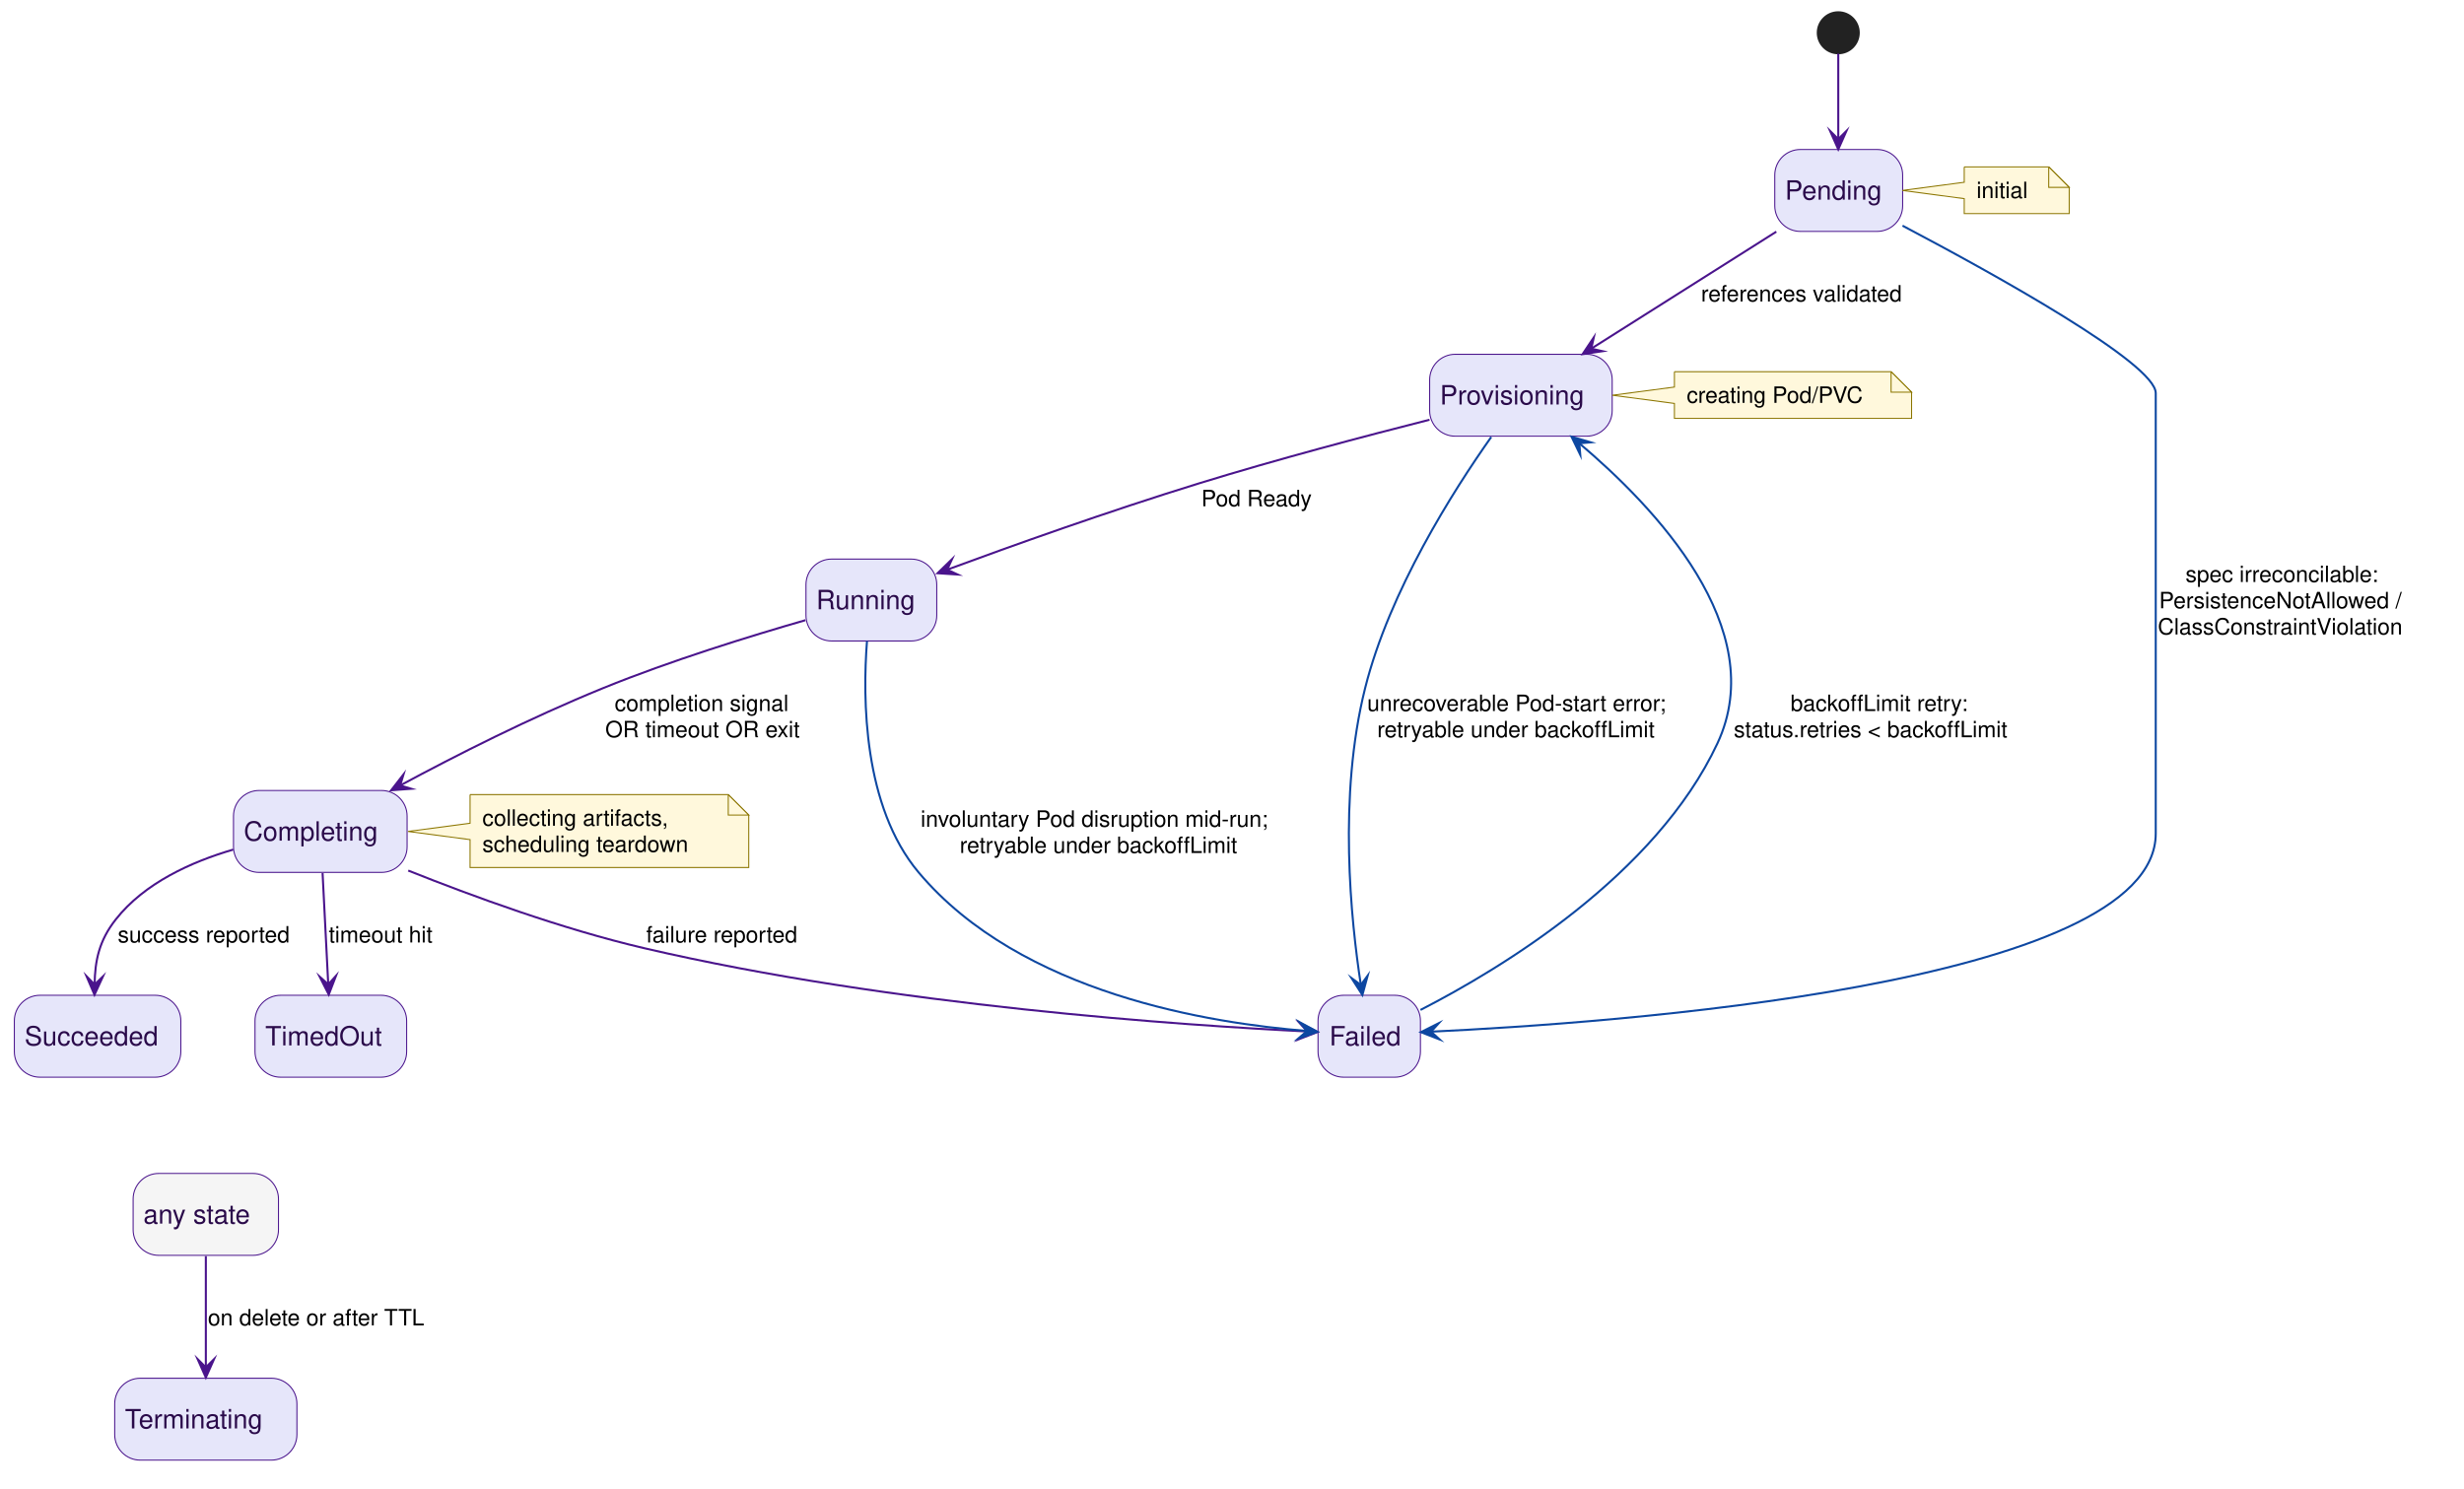
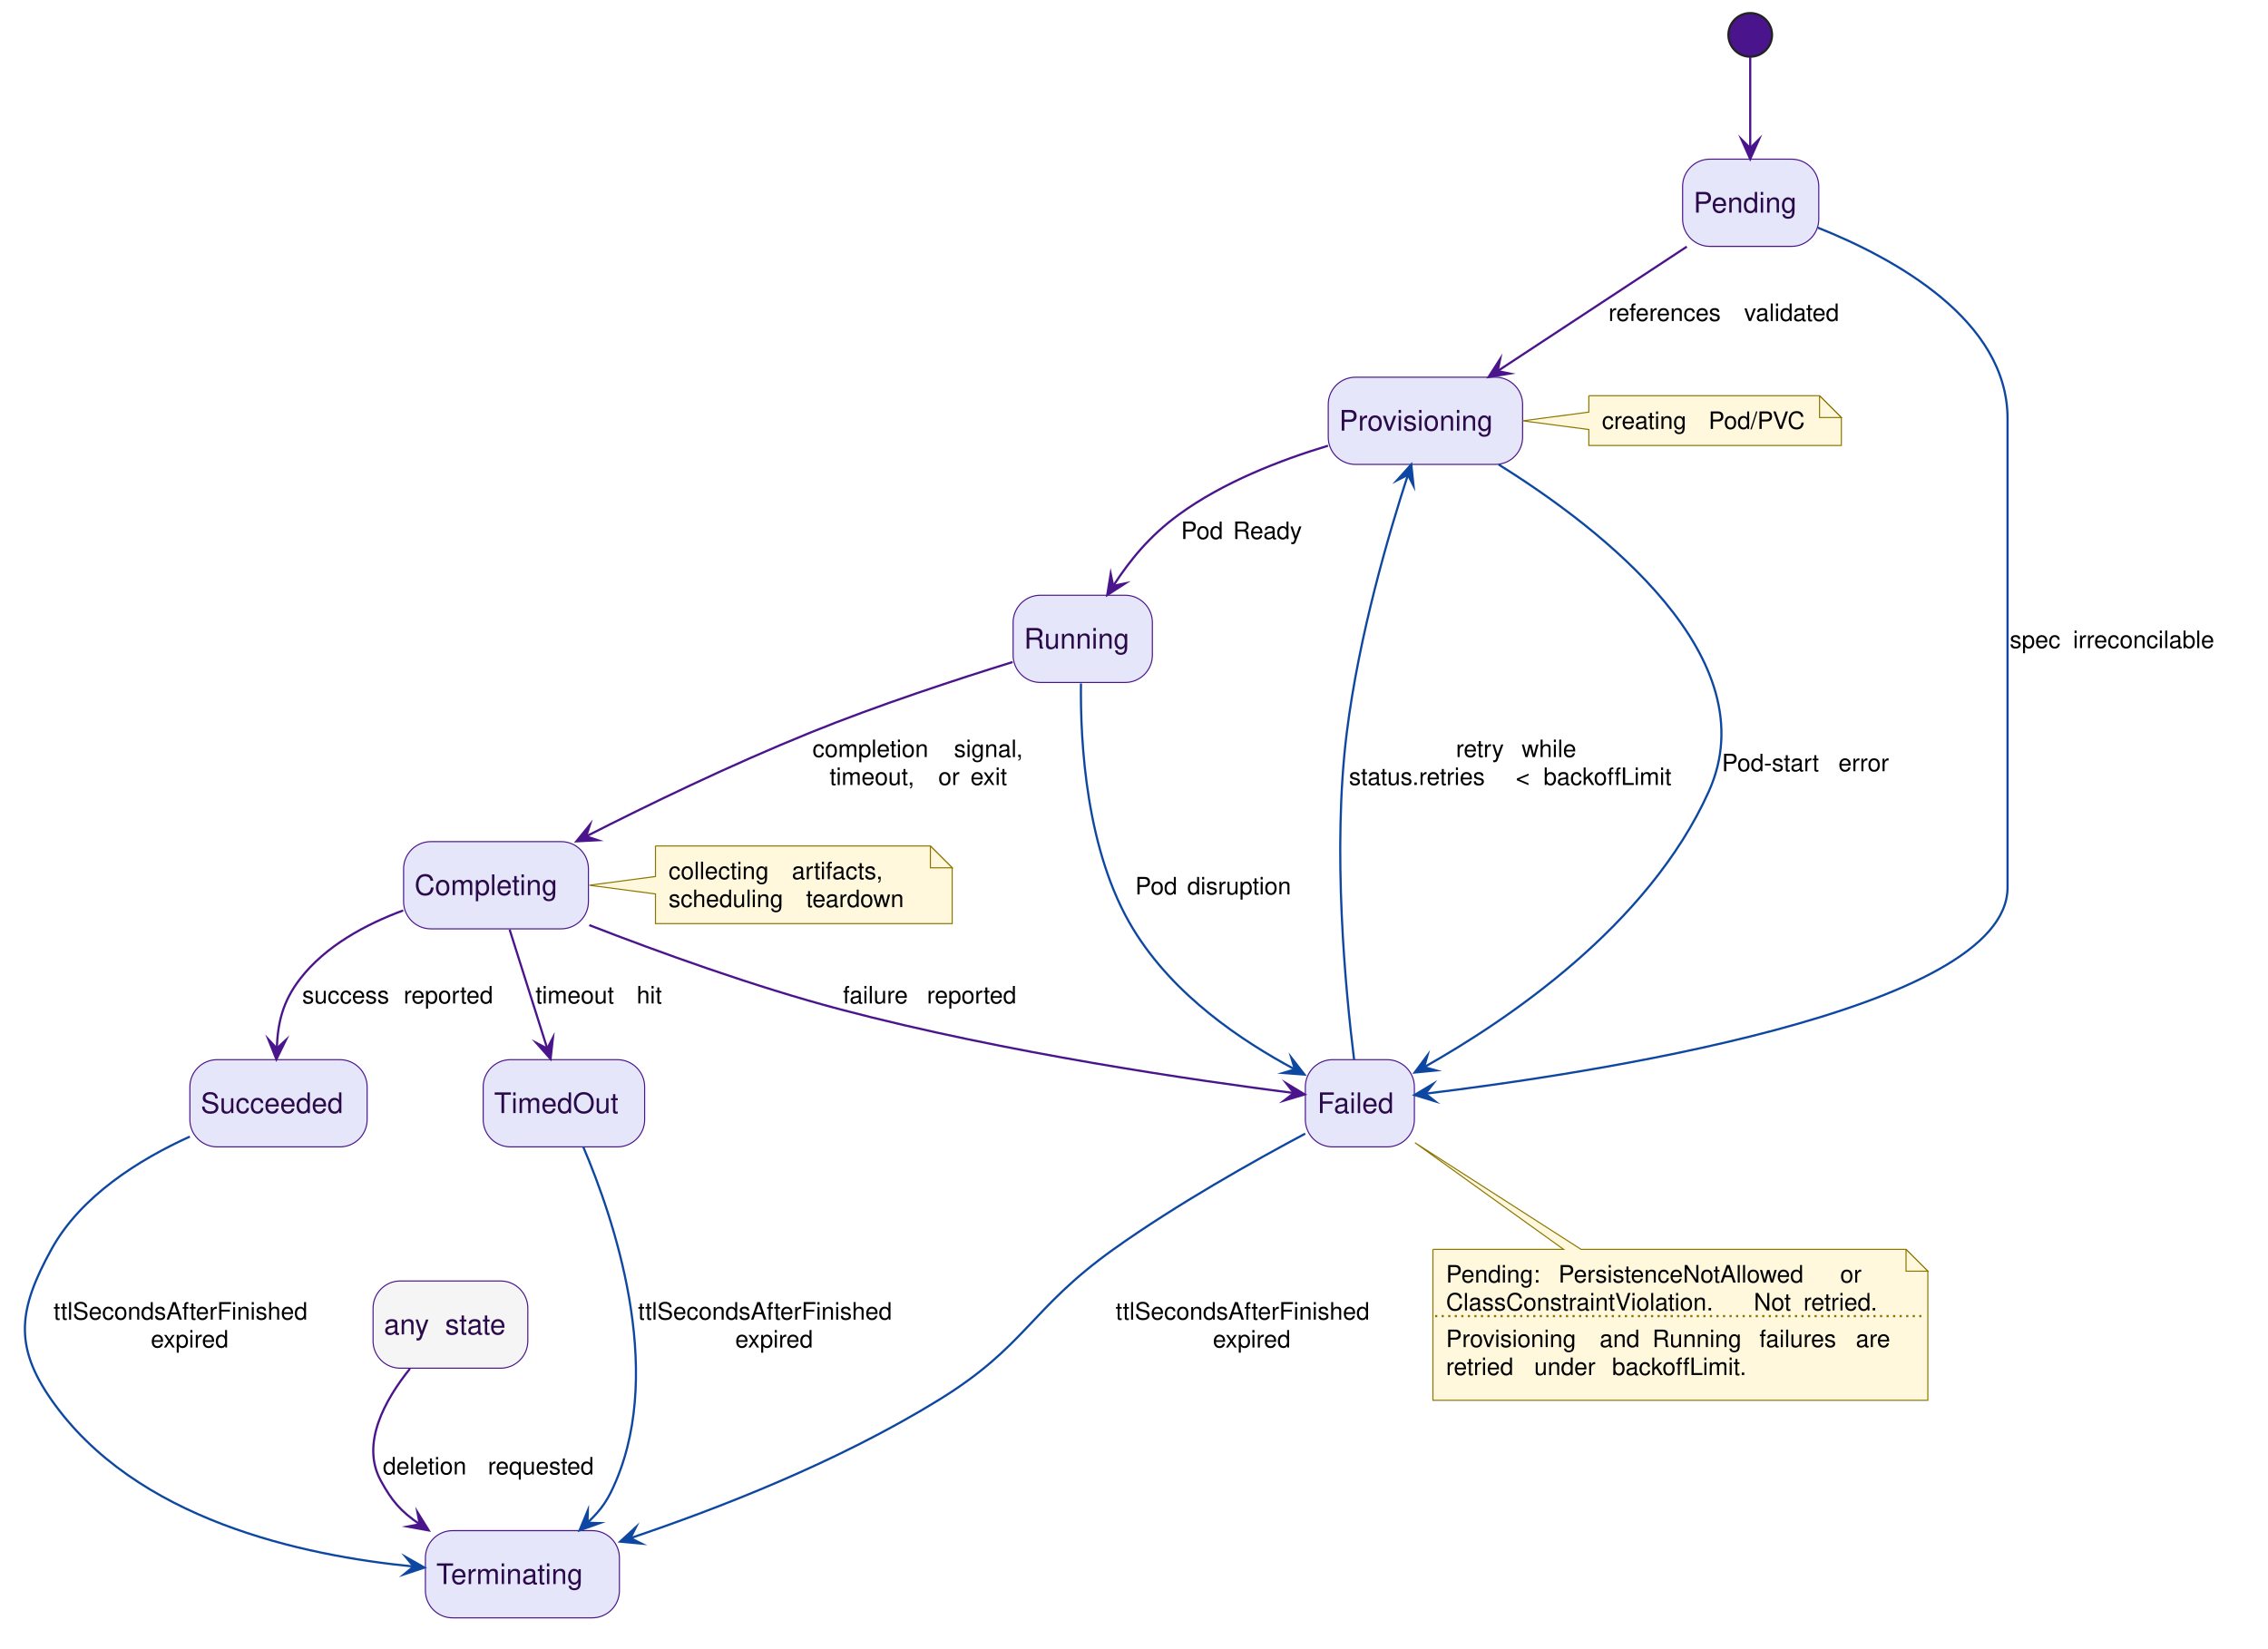
- <svg xmlns="http://www.w3.org/2000/svg" contentStyleType="text/css" data-diagram-type="STATE" height="727px" preserveAspectRatio="none" style="width:1203px;height:727px;" version="1.1" viewBox="0 0 1203 727" width="1203px" zoomAndPan="magnify">
+ <svg xmlns="http://www.w3.org/2000/svg" contentStyleType="text/css" data-diagram-type="STATE" height="756px" preserveAspectRatio="none" style="width:1040px;height:756px;" version="1.1" viewBox="0 0 1040 756" width="1040px" zoomAndPan="magnify">
  <defs />
  <g>
-     <rect fill="#E6E6FA" height="40" rx="12.5" ry="12.5" style="stroke:#4A148C;stroke-width:0.5;" width="62.432" x="866.5" y="73" />
-     <text fill="#2A0A4A" font-family="Helvetica" font-size="13" lengthAdjust="spacing" textLength="52.432" x="871.5" y="97.501">Pending</text>
-     <rect fill="#E6E6FA" height="40" rx="12.5" ry="12.5" style="stroke:#4A148C;stroke-width:0.5;" width="89.124" x="698" y="173" />
-     <text fill="#2A0A4A" font-family="Helvetica" font-size="13" lengthAdjust="spacing" textLength="79.124" x="703" y="197.5">Provisioning</text>
-     <rect fill="#E6E6FA" height="40" rx="12.5" ry="12.5" style="stroke:#4A148C;stroke-width:0.5;" width="63.853" x="393.5" y="273" />
-     <text fill="#2A0A4A" font-family="Helvetica" font-size="13" lengthAdjust="spacing" textLength="53.853" x="398.5" y="297.5">Running</text>
-     <rect fill="#E6E6FA" height="40" rx="12.5" ry="12.5" style="stroke:#4A148C;stroke-width:0.5;" width="84.756" x="114" y="386" />
-     <text fill="#2A0A4A" font-family="Helvetica" font-size="13" lengthAdjust="spacing" textLength="74.756" x="119" y="410.5">Completing</text>
-     <rect fill="#E6E6FA" height="40" rx="12.5" ry="12.5" style="stroke:#4A148C;stroke-width:0.5;" width="81.284" x="7" y="486" />
-     <text fill="#2A0A4A" font-family="Helvetica" font-size="13" lengthAdjust="spacing" textLength="71.284" x="12" y="510.5">Succeeded</text>
-     <rect fill="#E6E6FA" height="40" rx="12.5" ry="12.5" style="stroke:#4A148C;stroke-width:0.5;" width="50" x="643.5" y="486" />
-     <text fill="#2A0A4A" font-family="Helvetica" font-size="13" lengthAdjust="spacing" textLength="38.917" x="649.041" y="510.5">Failed</text>
-     <rect fill="#E6E6FA" height="40" rx="12.5" ry="12.5" style="stroke:#4A148C;stroke-width:0.5;" width="74.035" x="124.5" y="486" />
-     <text fill="#2A0A4A" font-family="Helvetica" font-size="13" lengthAdjust="spacing" textLength="64.035" x="129.5" y="510.5">TimedOut</text>
-     <rect fill="#E6E6FA" height="40" rx="12.5" ry="12.5" style="stroke:#4A148C;stroke-width:0.5;" width="88.965" x="56" y="673" />
-     <text fill="#2A0A4A" font-family="Helvetica" font-size="13" lengthAdjust="spacing" textLength="78.965" x="61" y="697.5">Terminating</text>
-     <rect fill="#F5F5F5" height="40" rx="12.5" ry="12.5" style="stroke:#4A148C;stroke-width:0.5;" width="70.963" x="65" y="573" />
-     <text fill="#2A0A4A" font-family="Helvetica" font-size="13" lengthAdjust="spacing" textLength="60.963" x="70" y="597.5">any state</text>
-     <g class="start_entity" data-qualified-name=".start." data-source-line="36" id="ent0010">
-       <ellipse cx="897.5" cy="16" fill="#222222" rx="10" ry="10" style="stroke:#222222;stroke-width:1;" />
+     <rect fill="#E6E6FA" height="40" rx="12.5" ry="12.5" style="stroke:#4A148C;stroke-width:0.5;" width="62.432" x="771.57" y="73" />
+     <text fill="#2A0A4A" font-family="Helvetica" font-size="13" lengthAdjust="spacing" textLength="52.432" x="776.57" y="97.501">Pending</text>
+     <rect fill="#E6E6FA" height="40" rx="12.5" ry="12.5" style="stroke:#4A148C;stroke-width:0.5;" width="89.124" x="609.07" y="173" />
+     <text fill="#2A0A4A" font-family="Helvetica" font-size="13" lengthAdjust="spacing" textLength="79.124" x="614.07" y="197.5">Provisioning</text>
+     <rect fill="#E6E6FA" height="40" rx="12.5" ry="12.5" style="stroke:#4A148C;stroke-width:0.5;" width="63.853" x="464.57" y="273" />
+     <text fill="#2A0A4A" font-family="Helvetica" font-size="13" lengthAdjust="spacing" textLength="53.853" x="469.57" y="297.5">Running</text>
+     <rect fill="#E6E6FA" height="40" rx="12.5" ry="12.5" style="stroke:#4A148C;stroke-width:0.5;" width="84.756" x="185.07" y="386" />
+     <text fill="#2A0A4A" font-family="Helvetica" font-size="13" lengthAdjust="spacing" textLength="74.756" x="190.07" y="410.5">Completing</text>
+     <rect fill="#E6E6FA" height="40" rx="12.5" ry="12.5" style="stroke:#4A148C;stroke-width:0.5;" width="81.284" x="87.07" y="486" />
+     <text fill="#2A0A4A" font-family="Helvetica" font-size="13" lengthAdjust="spacing" textLength="71.284" x="92.07" y="510.5">Succeeded</text>
+     <rect fill="#E6E6FA" height="40" rx="12.5" ry="12.5" style="stroke:#4A148C;stroke-width:0.5;" width="50" x="598.57" y="486" />
+     <text fill="#2A0A4A" font-family="Helvetica" font-size="13" lengthAdjust="spacing" textLength="38.917" x="604.111" y="510.5">Failed</text>
+     <rect fill="#E6E6FA" height="40" rx="12.5" ry="12.5" style="stroke:#4A148C;stroke-width:0.5;" width="74.035" x="221.57" y="486" />
+     <text fill="#2A0A4A" font-family="Helvetica" font-size="13" lengthAdjust="spacing" textLength="64.035" x="226.57" y="510.5">TimedOut</text>
+     <rect fill="#E6E6FA" height="40" rx="12.5" ry="12.5" style="stroke:#4A148C;stroke-width:0.5;" width="88.965" x="195.07" y="702" />
+     <text fill="#2A0A4A" font-family="Helvetica" font-size="13" lengthAdjust="spacing" textLength="78.965" x="200.07" y="726.5">Terminating</text>
+     <rect fill="#F5F5F5" height="40" rx="12.5" ry="12.5" style="stroke:#4A148C;stroke-width:0.5;" width="70.963" x="171.07" y="587.5" />
+     <text fill="#2A0A4A" font-family="Helvetica" font-size="13" lengthAdjust="spacing" textLength="23.899" x="176.07" y="612">any</text>
+     <text fill="#2A0A4A" font-family="Helvetica" font-size="13" lengthAdjust="spacing" textLength="4.132" x="199.969" y="612"> </text>
+     <text fill="#2A0A4A" font-family="Helvetica" font-size="13" lengthAdjust="spacing" textLength="32.932" x="204.101" y="612">state</text>
+     <g class="start_entity" data-qualified-name=".start." data-source-line="19" id="ent0010">
+       <ellipse cx="802.57" cy="16" fill="#4A148C" rx="10" ry="10" style="stroke:#222222;stroke-width:1;" />
    </g>
-     <g class="entity" data-qualified-name="GMN25" data-source-line="31" id="ent0026">
-       <path d="M959,81.5 L959,89 L928.77,93 L959,97 L959,104.305 A0,0 0 0 0 959,104.305 L1010.25,104.305 A0,0 0 0 0 1010.25,104.305 L1010.25,91.5 L1000.25,81.5 L959,81.5 A0,0 0 0 0 959,81.5" fill="#FFF8DC" style="stroke:#8B7500;stroke-width:0.5;" />
-       <path d="M1000.25,81.5 L1000.25,91.5 L1010.25,91.5 L1000.25,81.5" fill="#FFF8DC" style="stroke:#8B7500;stroke-width:0.5;" />
-       <text fill="#000000" font-family="Helvetica" font-size="11" lengthAdjust="spacing" textLength="30.25" x="965" y="96.71">initial</text>
+     <g class="entity" data-qualified-name="GMN28" data-source-line="15" id="ent0029">
+       <path d="M728.57,181.5 L728.57,189 L698.25,193 L728.57,197 L728.57,204.305 A0,0 0 0 0 728.57,204.305 L844.359,204.305 A0,0 0 0 0 844.359,204.305 L844.359,191.5 L834.359,181.5 L728.57,181.5 A0,0 0 0 0 728.57,181.5" fill="#FFF8DC" style="stroke:#8B7500;stroke-width:0.5;" />
+       <path d="M834.359,181.5 L834.359,191.5 L844.359,191.5 L834.359,181.5" fill="#FFF8DC" style="stroke:#8B7500;stroke-width:0.5;" />
+       <text fill="#000000" font-family="Helvetica" font-size="11" lengthAdjust="spacing" textLength="45.402" x="734.57" y="196.71">creating</text>
+       <text fill="#000000" font-family="Helvetica" font-size="11" lengthAdjust="spacing" textLength="3.497" x="779.972" y="196.71"> </text>
+       <text fill="#000000" font-family="Helvetica" font-size="11" lengthAdjust="spacing" textLength="45.891" x="783.468" y="196.71">Pod/PVC</text>
    </g>
-     <g class="entity" data-qualified-name="GMN28" data-source-line="32" id="ent0029">
-       <path d="M817.5,181.5 L817.5,189 L787.18,193 L817.5,197 L817.5,204.305 A0,0 0 0 0 817.5,204.305 L933.289,204.305 A0,0 0 0 0 933.289,204.305 L933.289,191.5 L923.289,181.5 L817.5,181.5 A0,0 0 0 0 817.5,181.5" fill="#FFF8DC" style="stroke:#8B7500;stroke-width:0.5;" />
-       <path d="M923.289,181.5 L923.289,191.5 L933.289,191.5 L923.289,181.5" fill="#FFF8DC" style="stroke:#8B7500;stroke-width:0.5;" />
-       <text fill="#000000" font-family="Helvetica" font-size="11" lengthAdjust="spacing" textLength="94.789" x="823.5" y="196.71">creating Pod/PVC</text>
+     <g class="entity" data-qualified-name="GMN31" data-source-line="16" id="ent0032">
+       <path d="M300.57,388 L300.57,402 L270.26,406 L300.57,410 L300.57,423.609 A0,0 0 0 0 300.57,423.609 L436.63,423.609 A0,0 0 0 0 436.63,423.609 L436.63,398 L426.63,388 L300.57,388 A0,0 0 0 0 300.57,388" fill="#FFF8DC" style="stroke:#8B7500;stroke-width:0.5;" />
+       <path d="M426.63,388 L426.63,398 L436.63,398 L426.63,388" fill="#FFF8DC" style="stroke:#8B7500;stroke-width:0.5;" />
+       <text fill="#000000" font-family="Helvetica" font-size="11" lengthAdjust="spacing" textLength="53.029" x="306.57" y="403.21">collecting</text>
+       <text fill="#000000" font-family="Helvetica" font-size="11" lengthAdjust="spacing" textLength="3.497" x="359.599" y="403.21"> </text>
+       <text fill="#000000" font-family="Helvetica" font-size="11" lengthAdjust="spacing" textLength="48.834" x="363.095" y="403.21">artifacts,</text>
+       <text fill="#000000" font-family="Helvetica" font-size="11" lengthAdjust="spacing" textLength="59.539" x="306.57" y="416.015">scheduling</text>
+       <text fill="#000000" font-family="Helvetica" font-size="11" lengthAdjust="spacing" textLength="3.497" x="366.109" y="416.015"> </text>
+       <text fill="#000000" font-family="Helvetica" font-size="11" lengthAdjust="spacing" textLength="52.024" x="369.605" y="416.015">teardown</text>
    </g>
-     <g class="entity" data-qualified-name="GMN31" data-source-line="33" id="ent0032">
-       <path d="M229.5,388 L229.5,402 L199.19,406 L229.5,410 L229.5,423.609 A0,0 0 0 0 229.5,423.609 L365.56,423.609 A0,0 0 0 0 365.56,423.609 L365.56,398 L355.56,388 L229.5,388 A0,0 0 0 0 229.5,388" fill="#FFF8DC" style="stroke:#8B7500;stroke-width:0.5;" />
-       <path d="M355.56,388 L355.56,398 L365.56,398 L355.56,388" fill="#FFF8DC" style="stroke:#8B7500;stroke-width:0.5;" />
-       <text fill="#000000" font-family="Helvetica" font-size="11" lengthAdjust="spacing" textLength="105.359" x="235.5" y="403.21">collecting artifacts,</text>
-       <text fill="#000000" font-family="Helvetica" font-size="11" lengthAdjust="spacing" textLength="115.06" x="235.5" y="416.015">scheduling teardown</text>
+     <g class="entity" data-qualified-name="GMN34" data-source-line="40" id="ent0035">
+       <path d="M657.07,573 L657.07,642.219 A0,0 0 0 0 657.07,642.219 L884.019,642.219 A0,0 0 0 0 884.019,642.219 L884.019,583 L874.019,573 L724.99,573 L648.84,524.1 L716.99,573 L657.07,573 A0,0 0 0 0 657.07,573" fill="#FFF8DC" style="stroke:#8B7500;stroke-width:0.5;" />
+       <path d="M874.019,573 L874.019,583 L884.019,583 L874.019,573" fill="#FFF8DC" style="stroke:#8B7500;stroke-width:0.5;" />
+       <text fill="#000000" font-family="Helvetica" font-size="11" lengthAdjust="spacing" textLength="48.071" x="663.07" y="588.21">Pending:</text>
+       <text fill="#000000" font-family="Helvetica" font-size="11" lengthAdjust="spacing" textLength="3.497" x="711.141" y="588.21"> </text>
+       <text fill="#000000" font-family="Helvetica" font-size="11" lengthAdjust="spacing" textLength="125.694" x="714.638" y="588.21">PersistenceNotAllowed</text>
+       <text fill="#000000" font-family="Helvetica" font-size="11" lengthAdjust="spacing" textLength="3.497" x="840.332" y="588.21"> </text>
+       <text fill="#000000" font-family="Helvetica" font-size="11" lengthAdjust="spacing" textLength="11.252" x="843.829" y="588.21">or</text>
+       <text fill="#000000" font-family="Helvetica" font-size="11" lengthAdjust="spacing" textLength="137.645" x="663.07" y="601.015">ClassConstraintViolation.</text>
+       <text fill="#000000" font-family="Helvetica" font-size="11" lengthAdjust="spacing" textLength="3.497" x="800.715" y="601.015"> </text>
+       <text fill="#000000" font-family="Helvetica" font-size="11" lengthAdjust="spacing" textLength="19.271" x="804.212" y="601.015">Not</text>
+       <text fill="#000000" font-family="Helvetica" font-size="11" lengthAdjust="spacing" textLength="3.497" x="823.483" y="601.015"> </text>
+       <text fill="#000000" font-family="Helvetica" font-size="11" lengthAdjust="spacing" textLength="40.428" x="826.98" y="601.015">retried.</text>
+       <line style="stroke:#8B7500;stroke-width:1;stroke-dasharray:1,2;" x1="658.07" x2="883.019" y1="603.609" y2="603.609" />
+       <text fill="#000000" font-family="Helvetica" font-size="11" lengthAdjust="spacing" textLength="66.951" x="663.07" y="617.82">Provisioning</text>
+       <text fill="#000000" font-family="Helvetica" font-size="11" lengthAdjust="spacing" textLength="3.497" x="730.021" y="617.82"> </text>
+       <text fill="#000000" font-family="Helvetica" font-size="11" lengthAdjust="spacing" textLength="20.695" x="733.517" y="617.82">and</text>
+       <text fill="#000000" font-family="Helvetica" font-size="11" lengthAdjust="spacing" textLength="3.497" x="754.212" y="617.82"> </text>
+       <text fill="#000000" font-family="Helvetica" font-size="11" lengthAdjust="spacing" textLength="45.568" x="757.709" y="617.82">Running</text>
+       <text fill="#000000" font-family="Helvetica" font-size="11" lengthAdjust="spacing" textLength="3.497" x="803.277" y="617.82"> </text>
+       <text fill="#000000" font-family="Helvetica" font-size="11" lengthAdjust="spacing" textLength="40.718" x="806.774" y="617.82">failures</text>
+       <text fill="#000000" font-family="Helvetica" font-size="11" lengthAdjust="spacing" textLength="3.497" x="847.492" y="617.82"> </text>
+       <text fill="#000000" font-family="Helvetica" font-size="11" lengthAdjust="spacing" textLength="18.031" x="850.989" y="617.82">are</text>
+       <text fill="#000000" font-family="Helvetica" font-size="11" lengthAdjust="spacing" textLength="36.932" x="663.07" y="630.625">retried</text>
+       <text fill="#000000" font-family="Helvetica" font-size="11" lengthAdjust="spacing" textLength="3.497" x="700.002" y="630.625"> </text>
+       <text fill="#000000" font-family="Helvetica" font-size="11" lengthAdjust="spacing" textLength="32.216" x="703.498" y="630.625">under</text>
+       <text fill="#000000" font-family="Helvetica" font-size="11" lengthAdjust="spacing" textLength="3.497" x="735.714" y="630.625"> </text>
+       <text fill="#000000" font-family="Helvetica" font-size="11" lengthAdjust="spacing" textLength="71.382" x="739.211" y="630.625">backoffLimit.</text>
    </g>
-     <g class="link" data-entity-1="ent0010" data-entity-2="ent0001" data-link-type="dependency" data-source-line="36" id="lnk11">
-       <path d="M897.5,26.2 C897.5,37.77 897.5,52.96 897.5,67.93" fill="none" id="*start*-to-Pending" style="stroke:#4A148C;stroke-width:1;" />
-       <polygon fill="#4A148C" points="897.5,72.93,901.5,63.93,897.5,67.93,893.5,63.93,897.5,72.93" style="stroke:#4A148C;stroke-width:1;stroke-linejoin:miter;stroke-miterlimit:10;" />
+     <g class="link" data-entity-1="ent0010" data-entity-2="ent0001" data-link-type="dependency" data-source-line="19" id="lnk11">
+       <path d="M802.57,26.2 C802.57,37.77 802.57,52.96 802.57,67.93" fill="none" id="*start*-to-Pending" style="stroke:#4A148C;stroke-width:1;" />
+       <polygon fill="#4A148C" points="802.57,72.93,806.57,63.93,802.57,67.93,798.57,63.93,802.57,72.93" style="stroke:#4A148C;stroke-width:1;stroke-linejoin:miter;stroke-miterlimit:10;" />
    </g>
-     <g class="link" data-entity-1="ent0001" data-entity-2="ent0002" data-link-type="dependency" data-source-line="37" id="lnk12">
-       <path d="M867.25,113.13 C839.94,130.4 804.186,152.998 776.906,170.248" fill="none" id="Pending-to-Provisioning" style="stroke:#4A148C;stroke-width:1;" />
-       <polygon fill="#4A148C" points="772.68,172.92,782.425,171.491,776.906,170.248,778.149,164.729,772.68,172.92" style="stroke:#4A148C;stroke-width:1;stroke-linejoin:miter;stroke-miterlimit:10;" />
-       <text fill="#000000" font-family="Helvetica" font-size="11" lengthAdjust="spacing" textLength="113.384" x="830.5" y="147.21">references validated</text>
+     <g class="link" data-entity-1="ent0001" data-entity-2="ent0002" data-link-type="dependency" data-source-line="20" id="lnk12">
+       <path d="M773.49,113.13 C747.24,130.4 712.988,152.923 686.758,170.173" fill="none" id="Pending-to-Provisioning" style="stroke:#4A148C;stroke-width:1;" />
+       <polygon fill="#4A148C" points="682.58,172.92,692.298,171.317,686.758,170.173,687.902,164.633,682.58,172.92" style="stroke:#4A148C;stroke-width:1;stroke-linejoin:miter;stroke-miterlimit:10;" />
+       <text fill="#000000" font-family="Helvetica" font-size="11" lengthAdjust="spacing" textLength="58.738" x="737.57" y="147.21">references</text>
+       <text fill="#000000" font-family="Helvetica" font-size="11" lengthAdjust="spacing" textLength="3.497" x="796.308" y="147.21"> </text>
+       <text fill="#000000" font-family="Helvetica" font-size="11" lengthAdjust="spacing" textLength="51.149" x="799.805" y="147.21">validated</text>
    </g>
-     <g class="link" data-entity-1="ent0002" data-entity-2="ent0003" data-link-type="dependency" data-source-line="38" id="lnk13">
-       <path d="M697.92,204.97 C666.35,212.97 623.11,224.4 585.5,236 C540.78,249.79 494.581,266.319 462.441,278.179" fill="none" id="Provisioning-to-Running" style="stroke:#4A148C;stroke-width:1;" />
-       <polygon fill="#4A148C" points="457.75,279.91,467.578,280.547,462.441,278.179,464.809,273.042,457.75,279.91" style="stroke:#4A148C;stroke-width:1;stroke-linejoin:miter;stroke-miterlimit:10;" />
-       <text fill="#000000" font-family="Helvetica" font-size="11" lengthAdjust="spacing" textLength="58.486" x="586.5" y="247.21">Pod Ready</text>
+     <g class="link" data-entity-1="ent0002" data-entity-2="ent0003" data-link-type="dependency" data-source-line="21" id="lnk13">
+       <path d="M608.96,204.43 C586.96,211.04 560.86,221.2 540.57,236 C527.09,245.84 518.326,256.685 510.466,268.705" fill="none" id="Provisioning-to-Running" style="stroke:#4A148C;stroke-width:1;" />
+       <polygon fill="#4A148C" points="507.73,272.89,516.003,267.547,510.466,268.705,509.308,263.168,507.73,272.89" style="stroke:#4A148C;stroke-width:1;stroke-linejoin:miter;stroke-miterlimit:10;" />
+       <text fill="#000000" font-family="Helvetica" font-size="11" lengthAdjust="spacing" textLength="20.346" x="541.57" y="247.21">Pod</text>
+       <text fill="#000000" font-family="Helvetica" font-size="11" lengthAdjust="spacing" textLength="3.497" x="561.916" y="247.21"> </text>
+       <text fill="#000000" font-family="Helvetica" font-size="11" lengthAdjust="spacing" textLength="34.644" x="565.412" y="247.21">Ready</text>
    </g>
-     <g class="link" data-entity-1="ent0003" data-entity-2="ent0004" data-link-type="dependency" data-source-line="39" id="lnk14">
-       <path d="M393.25,302.84 C366.43,310.55 327.46,322.57 294.5,336 C258.28,350.76 222.895,368.765 195.385,383.535" fill="none" id="Running-to-Completing" style="stroke:#4A148C;stroke-width:1;" />
-       <polygon fill="#4A148C" points="190.98,385.9,200.802,385.167,195.385,383.535,197.017,378.118,190.98,385.9" style="stroke:#4A148C;stroke-width:1;stroke-linejoin:miter;stroke-miterlimit:10;" />
-       <text fill="#000000" font-family="Helvetica" font-size="11" lengthAdjust="spacing" textLength="97.405" x="300.1" y="347.21">completion signal</text>
-       <text fill="#000000" font-family="Helvetica" font-size="11" lengthAdjust="spacing" textLength="106.606" x="295.5" y="360.015">OR timeout OR exit</text>
+     <g class="link" data-entity-1="ent0003" data-entity-2="ent0004" data-link-type="dependency" data-source-line="22" id="lnk14">
+       <path d="M464.33,303.64 C438.85,311.54 402.55,323.43 371.57,336 C334.33,351.11 297.538,368.975 268.767,383.595" fill="none" id="Running-to-Completing" style="stroke:#4A148C;stroke-width:1;" />
+       <polygon fill="#4A148C" points="264.31,385.86,274.146,385.349,268.767,383.595,270.521,378.217,264.31,385.86" style="stroke:#4A148C;stroke-width:1;stroke-linejoin:miter;stroke-miterlimit:10;" />
+       <text fill="#000000" font-family="Helvetica" font-size="11" lengthAdjust="spacing" textLength="61.37" x="372.57" y="347.21">completion</text>
+       <text fill="#000000" font-family="Helvetica" font-size="11" lengthAdjust="spacing" textLength="3.497" x="433.94" y="347.21"> </text>
+       <text fill="#000000" font-family="Helvetica" font-size="11" lengthAdjust="spacing" textLength="36.035" x="437.437" y="347.21">signal,</text>
+       <text fill="#000000" font-family="Helvetica" font-size="11" lengthAdjust="spacing" textLength="46.363" x="380.393" y="360.015">timeout,</text>
+       <text fill="#000000" font-family="Helvetica" font-size="11" lengthAdjust="spacing" textLength="3.497" x="426.756" y="360.015"> </text>
+       <text fill="#000000" font-family="Helvetica" font-size="11" lengthAdjust="spacing" textLength="11.252" x="430.253" y="360.015">or</text>
+       <text fill="#000000" font-family="Helvetica" font-size="11" lengthAdjust="spacing" textLength="3.497" x="441.505" y="360.015"> </text>
+       <text fill="#000000" font-family="Helvetica" font-size="11" lengthAdjust="spacing" textLength="20.646" x="445.002" y="360.015">exit</text>
    </g>
-     <g class="link" data-entity-1="ent0004" data-entity-2="ent0005" data-link-type="dependency" data-source-line="40" id="lnk15">
-       <path d="M113.9,414.85 C93.5,420.81 70.52,431.16 56.5,449 C48.41,459.3 46.358,469.01 46.198,480.771" fill="none" id="Completing-to-Succeeded" style="stroke:#4A148C;stroke-width:1;" />
-       <polygon fill="#4A148C" points="46.13,485.77,50.252,476.825,46.198,480.771,42.253,476.716,46.13,485.77" style="stroke:#4A148C;stroke-width:1;stroke-linejoin:miter;stroke-miterlimit:10;" />
-       <text fill="#000000" font-family="Helvetica" font-size="11" lengthAdjust="spacing" textLength="94.112" x="57.5" y="460.21">success reported</text>
+     <g class="link" data-entity-1="ent0004" data-entity-2="ent0005" data-link-type="dependency" data-source-line="23" id="lnk15">
+       <path d="M184.89,417.56 C167.71,423.92 149.24,433.83 137.57,449 C129.57,459.41 127.367,469.123 126.927,480.853" fill="none" id="Completing-to-Succeeded" style="stroke:#4A148C;stroke-width:1;" />
+       <polygon fill="#4A148C" points="126.74,485.85,131.075,477.006,126.927,480.853,123.08,476.706,126.74,485.85" style="stroke:#4A148C;stroke-width:1;stroke-linejoin:miter;stroke-miterlimit:10;" />
+       <text fill="#000000" font-family="Helvetica" font-size="11" lengthAdjust="spacing" textLength="43.028" x="138.57" y="460.21">success</text>
+       <text fill="#000000" font-family="Helvetica" font-size="11" lengthAdjust="spacing" textLength="3.497" x="181.598" y="460.21"> </text>
+       <text fill="#000000" font-family="Helvetica" font-size="11" lengthAdjust="spacing" textLength="47.588" x="185.094" y="460.21">reported</text>
    </g>
-     <g class="link" data-entity-1="ent0004" data-entity-2="ent0006" data-link-type="dependency" data-source-line="41" id="lnk16">
-       <path d="M199.31,425.1 C230.67,437.63 274.54,453.67 314.5,463 C435.64,491.28 579.786,500.793 638.286,503.683" fill="none" id="Completing-to-Failed" style="stroke:#4A148C;stroke-width:1;" />
-       <polygon fill="#4A148C" points="643.28,503.93,634.488,499.491,638.286,503.683,634.094,507.481,643.28,503.93" style="stroke:#4A148C;stroke-width:1;stroke-linejoin:miter;stroke-miterlimit:10;" />
-       <text fill="#000000" font-family="Helvetica" font-size="11" lengthAdjust="spacing" textLength="86.072" x="315.5" y="460.21">failure reported</text>
+     <g class="link" data-entity-1="ent0004" data-entity-2="ent0006" data-link-type="dependency" data-source-line="24" id="lnk16">
+       <path d="M270.22,424.29 C301.68,436.5 345.75,452.51 385.57,463 C461.85,483.1 549.49,495.695 593.301,501.305" fill="none" id="Completing-to-Failed" style="stroke:#4A148C;stroke-width:1;" />
+       <polygon fill="#4A148C" points="598.26,501.94,589.841,496.829,593.301,501.305,588.825,504.764,598.26,501.94" style="stroke:#4A148C;stroke-width:1;stroke-linejoin:miter;stroke-miterlimit:10;" />
+       <text fill="#000000" font-family="Helvetica" font-size="11" lengthAdjust="spacing" textLength="34.987" x="386.57" y="460.21">failure</text>
+       <text fill="#000000" font-family="Helvetica" font-size="11" lengthAdjust="spacing" textLength="3.497" x="421.557" y="460.21"> </text>
+       <text fill="#000000" font-family="Helvetica" font-size="11" lengthAdjust="spacing" textLength="47.588" x="425.054" y="460.21">reported</text>
    </g>
-     <g class="link" data-entity-1="ent0004" data-entity-2="ent0007" data-link-type="dependency" data-source-line="42" id="lnk17">
-       <path d="M157.49,426.36 C158.36,443.54 159.387,463.516 160.257,480.686" fill="none" id="Completing-to-TimedOut" style="stroke:#4A148C;stroke-width:1;" />
-       <polygon fill="#4A148C" points="160.51,485.68,164.049,476.489,160.257,480.686,156.06,476.894,160.51,485.68" style="stroke:#4A148C;stroke-width:1;stroke-linejoin:miter;stroke-miterlimit:10;" />
-       <text fill="#000000" font-family="Helvetica" font-size="11" lengthAdjust="spacing" textLength="60.704" x="160.5" y="460.21">timeout hit</text>
+     <g class="link" data-entity-1="ent0004" data-entity-2="ent0007" data-link-type="dependency" data-source-line="25" id="lnk17">
+       <path d="M233.7,426.36 C239.13,443.54 245.522,463.743 250.952,480.913" fill="none" id="Completing-to-TimedOut" style="stroke:#4A148C;stroke-width:1;" />
+       <polygon fill="#4A148C" points="252.46,485.68,253.56,475.893,250.952,480.913,245.932,478.305,252.46,485.68" style="stroke:#4A148C;stroke-width:1;stroke-linejoin:miter;stroke-miterlimit:10;" />
+       <text fill="#000000" font-family="Helvetica" font-size="11" lengthAdjust="spacing" textLength="42.867" x="245.57" y="460.21">timeout</text>
+       <text fill="#000000" font-family="Helvetica" font-size="11" lengthAdjust="spacing" textLength="3.497" x="288.437" y="460.21"> </text>
+       <text fill="#000000" font-family="Helvetica" font-size="11" lengthAdjust="spacing" textLength="14.341" x="291.933" y="460.21">hit</text>
    </g>
-     <g class="link" data-entity-1="ent0001" data-entity-2="ent0006" data-link-type="dependency" data-source-line="45" id="lnk18">
-       <path d="M928.87,110.2 C974.16,134.09 1052.5,177.51 1052.5,192 C1052.5,192 1052.5,192 1052.5,407 C1052.5,481.31 784.115,499.755 698.694,503.775" fill="none" id="Pending-to-Failed" style="stroke:#0D47A1;stroke-width:1;" />
-       <polygon fill="#0D47A1" points="693.7,504.01,702.878,507.582,698.694,503.775,702.502,499.591,693.7,504.01" style="stroke:#0D47A1;stroke-width:1;stroke-linejoin:miter;stroke-miterlimit:10;" />
-       <text fill="#000000" font-family="Helvetica" font-size="11" lengthAdjust="spacing" textLength="107.057" x="1067.046" y="284.21">spec irreconcilable:</text>
-       <text fill="#000000" font-family="Helvetica" font-size="11" lengthAdjust="spacing" textLength="132.897" x="1054.126" y="297.015">PersistenceNotAllowed /</text>
-       <text fill="#000000" font-family="Helvetica" font-size="11" lengthAdjust="spacing" textLength="134.148" x="1053.5" y="309.82">ClassConstraintViolation</text>
+     <g class="link" data-entity-1="ent0001" data-entity-2="ent0006" data-link-type="dependency" data-source-line="28" id="lnk18">
+       <path d="M833.58,104.42 C868.54,118.37 920.57,146.73 920.57,192 C920.57,192 920.57,192 920.57,407 C920.57,464.08 725.203,492.897 653.604,501.597" fill="none" id="Pending-to-Failed" style="stroke:#0D47A1;stroke-width:1;" />
+       <polygon fill="#0D47A1" points="648.64,502.2,658.057,505.085,653.604,501.597,657.092,497.144,648.64,502.2" style="stroke:#0D47A1;stroke-width:1;stroke-linejoin:miter;stroke-miterlimit:10;" />
+       <text fill="#000000" font-family="Helvetica" font-size="11" lengthAdjust="spacing" textLength="25.529" x="921.57" y="297.21">spec</text>
+       <text fill="#000000" font-family="Helvetica" font-size="11" lengthAdjust="spacing" textLength="3.497" x="947.099" y="297.21"> </text>
+       <text fill="#000000" font-family="Helvetica" font-size="11" lengthAdjust="spacing" textLength="74.325" x="950.595" y="297.21">irreconcilable</text>
    </g>
-     <g class="link" data-entity-1="ent0002" data-entity-2="ent0006" data-link-type="dependency" data-source-line="46" id="lnk19">
-       <path d="M728.06,213.4 C709.55,239.61 678.4,288.54 666.5,336 C653.22,388.94 659.543,449.218 664.403,480.938" fill="none" id="Provisioning-to-Failed" style="stroke:#0D47A1;stroke-width:1;" />
-       <polygon fill="#0D47A1" points="665.16,485.88,667.751,476.378,664.403,480.938,659.843,477.59,665.16,485.88" style="stroke:#0D47A1;stroke-width:1;stroke-linejoin:miter;stroke-miterlimit:10;" />
-       <text fill="#000000" font-family="Helvetica" font-size="11" lengthAdjust="spacing" textLength="167.057" x="667.5" y="347.21">unrecoverable Pod-start error;</text>
-       <text fill="#000000" font-family="Helvetica" font-size="11" lengthAdjust="spacing" textLength="157.276" x="672.39" y="360.015">retryable under backoffLimit</text>
+     <g class="link" data-entity-1="ent0002" data-entity-2="ent0006" data-link-type="dependency" data-source-line="29" id="lnk19">
+       <path d="M687.19,213.04 C734.26,242.38 811.12,301.72 783.57,363 C755.78,424.82 690.654,468.212 653.054,489.433" fill="none" id="Provisioning-to-Failed" style="stroke:#0D47A1;stroke-width:1;" />
+       <polygon fill="#0D47A1" points="648.7,491.89,658.504,490.95,653.054,489.433,654.572,483.983,648.7,491.89" style="stroke:#0D47A1;stroke-width:1;stroke-linejoin:miter;stroke-miterlimit:10;" />
+       <text fill="#000000" font-family="Helvetica" font-size="11" lengthAdjust="spacing" textLength="49.935" x="789.57" y="353.71">Pod-start</text>
+       <text fill="#000000" font-family="Helvetica" font-size="11" lengthAdjust="spacing" textLength="3.497" x="839.505" y="353.71"> </text>
+       <text fill="#000000" font-family="Helvetica" font-size="11" lengthAdjust="spacing" textLength="27.065" x="843.002" y="353.71">error</text>
    </g>
-     <g class="link" data-entity-1="ent0006" data-entity-2="ent0002" data-link-type="dependency" data-source-line="48" id="lnk21">
-       <path d="M693.52,493.16 C733,472.9 808.36,427.44 838.5,363 C864.8,306.76 807.518,247.288 771.068,216.468" fill="none" id="Failed-to-Provisioning" style="stroke:#0D47A1;stroke-width:1;" />
-       <polygon fill="#0D47A1" points="767.25,213.24,771.54,222.106,771.068,216.468,776.705,215.997,767.25,213.24" style="stroke:#0D47A1;stroke-width:1;stroke-linejoin:miter;stroke-miterlimit:10;" />
-       <text fill="#000000" font-family="Helvetica" font-size="11" lengthAdjust="spacing" textLength="101.723" x="874.175" y="347.21">backoffLimit retry:</text>
-       <text fill="#000000" font-family="Helvetica" font-size="11" lengthAdjust="spacing" textLength="157.072" x="846.5" y="360.015">status.retries &lt; backoffLimit</text>
+     <g class="link" data-entity-1="ent0006" data-entity-2="ent0002" data-link-type="dependency" data-source-line="31" id="lnk21">
+       <path d="M620.92,485.9 C617.01,454.5 610.83,390.04 617.57,336 C623.18,291.08 636.845,244.725 645.605,217.755" fill="none" id="Failed-to-Provisioning" style="stroke:#0D47A1;stroke-width:1;" />
+       <polygon fill="#0D47A1" points="647.15,213,640.565,220.324,645.605,217.755,648.174,222.796,647.15,213" style="stroke:#0D47A1;stroke-width:1;stroke-linejoin:miter;stroke-miterlimit:10;" />
+       <text fill="#000000" font-family="Helvetica" font-size="11" lengthAdjust="spacing" textLength="26.635" x="667.616" y="347.21">retry</text>
+       <text fill="#000000" font-family="Helvetica" font-size="11" lengthAdjust="spacing" textLength="3.497" x="694.251" y="347.21"> </text>
+       <text fill="#000000" font-family="Helvetica" font-size="11" lengthAdjust="spacing" textLength="28.848" x="697.748" y="347.21">while</text>
+       <text fill="#000000" font-family="Helvetica" font-size="11" lengthAdjust="spacing" textLength="72.977" x="618.57" y="360.015">status.retries</text>
+       <text fill="#000000" font-family="Helvetica" font-size="11" lengthAdjust="spacing" textLength="3.497" x="691.547" y="360.015"> </text>
+       <text fill="#000000" font-family="Helvetica" font-size="11" lengthAdjust="spacing" textLength="9.217" x="695.044" y="360.015">&lt;</text>
+       <text fill="#000000" font-family="Helvetica" font-size="11" lengthAdjust="spacing" textLength="3.497" x="704.26" y="360.015"> </text>
+       <text fill="#000000" font-family="Helvetica" font-size="11" lengthAdjust="spacing" textLength="67.885" x="707.757" y="360.015">backoffLimit</text>
    </g>
-     <g class="link" data-entity-1="ent0003" data-entity-2="ent0006" data-link-type="dependency" data-source-line="47" id="lnk20">
-       <path d="M423.29,313.05 C421.12,341.13 421.4,393.78 448.5,426 C498.52,485.48 591.825,499.79 638.185,503.42" fill="none" id="Running-to-Failed" style="stroke:#0D47A1;stroke-width:1;" />
-       <polygon fill="#0D47A1" points="643.17,503.81,634.51,499.12,638.185,503.42,633.885,507.095,643.17,503.81" style="stroke:#0D47A1;stroke-width:1;stroke-linejoin:miter;stroke-miterlimit:10;" />
-       <text fill="#000000" font-family="Helvetica" font-size="11" lengthAdjust="spacing" textLength="195.4" x="449.5" y="403.71">involuntary Pod disruption mid-run;</text>
-       <text fill="#000000" font-family="Helvetica" font-size="11" lengthAdjust="spacing" textLength="157.276" x="468.562" y="416.515">retryable under backoffLimit</text>
+     <g class="link" data-entity-1="ent0003" data-entity-2="ent0006" data-link-type="dependency" data-source-line="30" id="lnk20">
+       <path d="M495.68,313.44 C495.33,340.63 498.04,390.63 519.57,426 C538.32,456.79 569.494,477.446 593.764,490.466" fill="none" id="Running-to-Failed" style="stroke:#0D47A1;stroke-width:1;" />
+       <polygon fill="#0D47A1" points="598.17,492.83,592.13,485.051,593.764,490.466,588.348,492.1,598.17,492.83" style="stroke:#0D47A1;stroke-width:1;stroke-linejoin:miter;stroke-miterlimit:10;" />
+       <text fill="#000000" font-family="Helvetica" font-size="11" lengthAdjust="spacing" textLength="20.346" x="520.57" y="410.21">Pod</text>
+       <text fill="#000000" font-family="Helvetica" font-size="11" lengthAdjust="spacing" textLength="3.497" x="540.916" y="410.21"> </text>
+       <text fill="#000000" font-family="Helvetica" font-size="11" lengthAdjust="spacing" textLength="55.317" x="544.412" y="410.21">disruption</text>
    </g>
-     <g class="link" data-entity-1="ent0009" data-entity-2="ent0008" data-link-type="dependency" data-source-line="51" id="lnk22">
-       <path d="M100.5,613.36 C100.5,630.54 100.5,650.51 100.5,667.68" fill="none" id="AnyState-to-Terminating" style="stroke:#4A148C;stroke-width:1;" />
-       <polygon fill="#4A148C" points="100.5,672.68,104.5,663.68,100.5,667.68,96.5,663.68,100.5,672.68" style="stroke:#4A148C;stroke-width:1;stroke-linejoin:miter;stroke-miterlimit:10;" />
-       <text fill="#000000" font-family="Helvetica" font-size="11" lengthAdjust="spacing" textLength="119.378" x="101.5" y="647.21">on delete or after TTL</text>
+     <g class="link" data-entity-1="ent0009" data-entity-2="ent0008" data-link-type="dependency" data-source-line="34" id="lnk22">
+       <path d="M188,627.71 C176.44,642.1 165.38,662.12 174.57,679 C179.65,688.32 183.648,693.074 192.468,699.085" fill="none" id="AnyState-to-Terminating" style="stroke:#4A148C;stroke-width:1;" />
+       <polygon fill="#4A148C" points="196.6,701.9,191.415,693.527,192.468,699.085,186.91,700.138,196.6,701.9" style="stroke:#4A148C;stroke-width:1;stroke-linejoin:miter;stroke-miterlimit:10;" />
+       <text fill="#000000" font-family="Helvetica" font-size="11" lengthAdjust="spacing" textLength="44.645" x="175.57" y="676.21">deletion</text>
+       <text fill="#000000" font-family="Helvetica" font-size="11" lengthAdjust="spacing" textLength="3.497" x="220.214" y="676.21"> </text>
+       <text fill="#000000" font-family="Helvetica" font-size="11" lengthAdjust="spacing" textLength="55.806" x="223.711" y="676.21">requested</text>
+     </g>
+     <g class="link" data-entity-1="ent0005" data-entity-2="ent0008" data-link-type="dependency" data-source-line="35" id="lnk23">
+       <path d="M87.05,521.28 C63.99,531.74 37.07,548.45 23.57,573 C8.8,599.87 6,616.87 23.57,642 C62.12,697.14 138.524,713.431 189.654,718.461" fill="none" id="Succeeded-to-Terminating" style="stroke:#0D47A1;stroke-width:1;" />
+       <polygon fill="#0D47A1" points="194.63,718.95,186.065,714.088,189.654,718.461,185.282,722.05,194.63,718.95" style="stroke:#0D47A1;stroke-width:1;stroke-linejoin:miter;stroke-miterlimit:10;" />
+       <text fill="#000000" font-family="Helvetica" font-size="11" lengthAdjust="spacing" textLength="130.759" x="24.57" y="605.21">ttlSecondsAfterFinished</text>
+       <text fill="#000000" font-family="Helvetica" font-size="11" lengthAdjust="spacing" textLength="41.588" x="69.155" y="618.015">expired</text>
+     </g>
+     <g class="link" data-entity-1="ent0006" data-entity-2="ent0008" data-link-type="dependency" data-source-line="36" id="lnk24">
+       <path d="M598.52,519.92 C575.07,532.4 539.42,552.4 510.57,573 C472.36,600.29 470.55,617.38 430.57,642 C383.67,670.88 329.077,691.929 289.097,705.439" fill="none" id="Failed-to-Terminating" style="stroke:#0D47A1;stroke-width:1;" />
+       <polygon fill="#0D47A1" points="284.36,707.04,294.167,707.948,289.097,705.439,291.606,700.369,284.36,707.04" style="stroke:#0D47A1;stroke-width:1;stroke-linejoin:miter;stroke-miterlimit:10;" />
+       <text fill="#000000" font-family="Helvetica" font-size="11" lengthAdjust="spacing" textLength="130.759" x="511.57" y="605.21">ttlSecondsAfterFinished</text>
+       <text fill="#000000" font-family="Helvetica" font-size="11" lengthAdjust="spacing" textLength="41.588" x="556.155" y="618.015">expired</text>
+     </g>
+     <g class="link" data-entity-1="ent0007" data-entity-2="ent0008" data-link-type="dependency" data-source-line="37" id="lnk25">
+       <path d="M267.52,526.16 C281.44,558.85 304.51,626.9 282.57,679 C278.93,687.66 276.156,691.977 269.396,698.397" fill="none" id="TimedOut-to-Terminating" style="stroke:#0D47A1;stroke-width:1;" />
+       <polygon fill="#0D47A1" points="265.77,701.84,275.05,698.543,269.396,698.397,269.541,692.742,265.77,701.84" style="stroke:#0D47A1;stroke-width:1;stroke-linejoin:miter;stroke-miterlimit:10;" />
+       <text fill="#000000" font-family="Helvetica" font-size="11" lengthAdjust="spacing" textLength="130.759" x="292.57" y="605.21">ttlSecondsAfterFinished</text>
+       <text fill="#000000" font-family="Helvetica" font-size="11" lengthAdjust="spacing" textLength="41.588" x="337.155" y="618.015">expired</text>
    </g>
  </g>
</svg>
